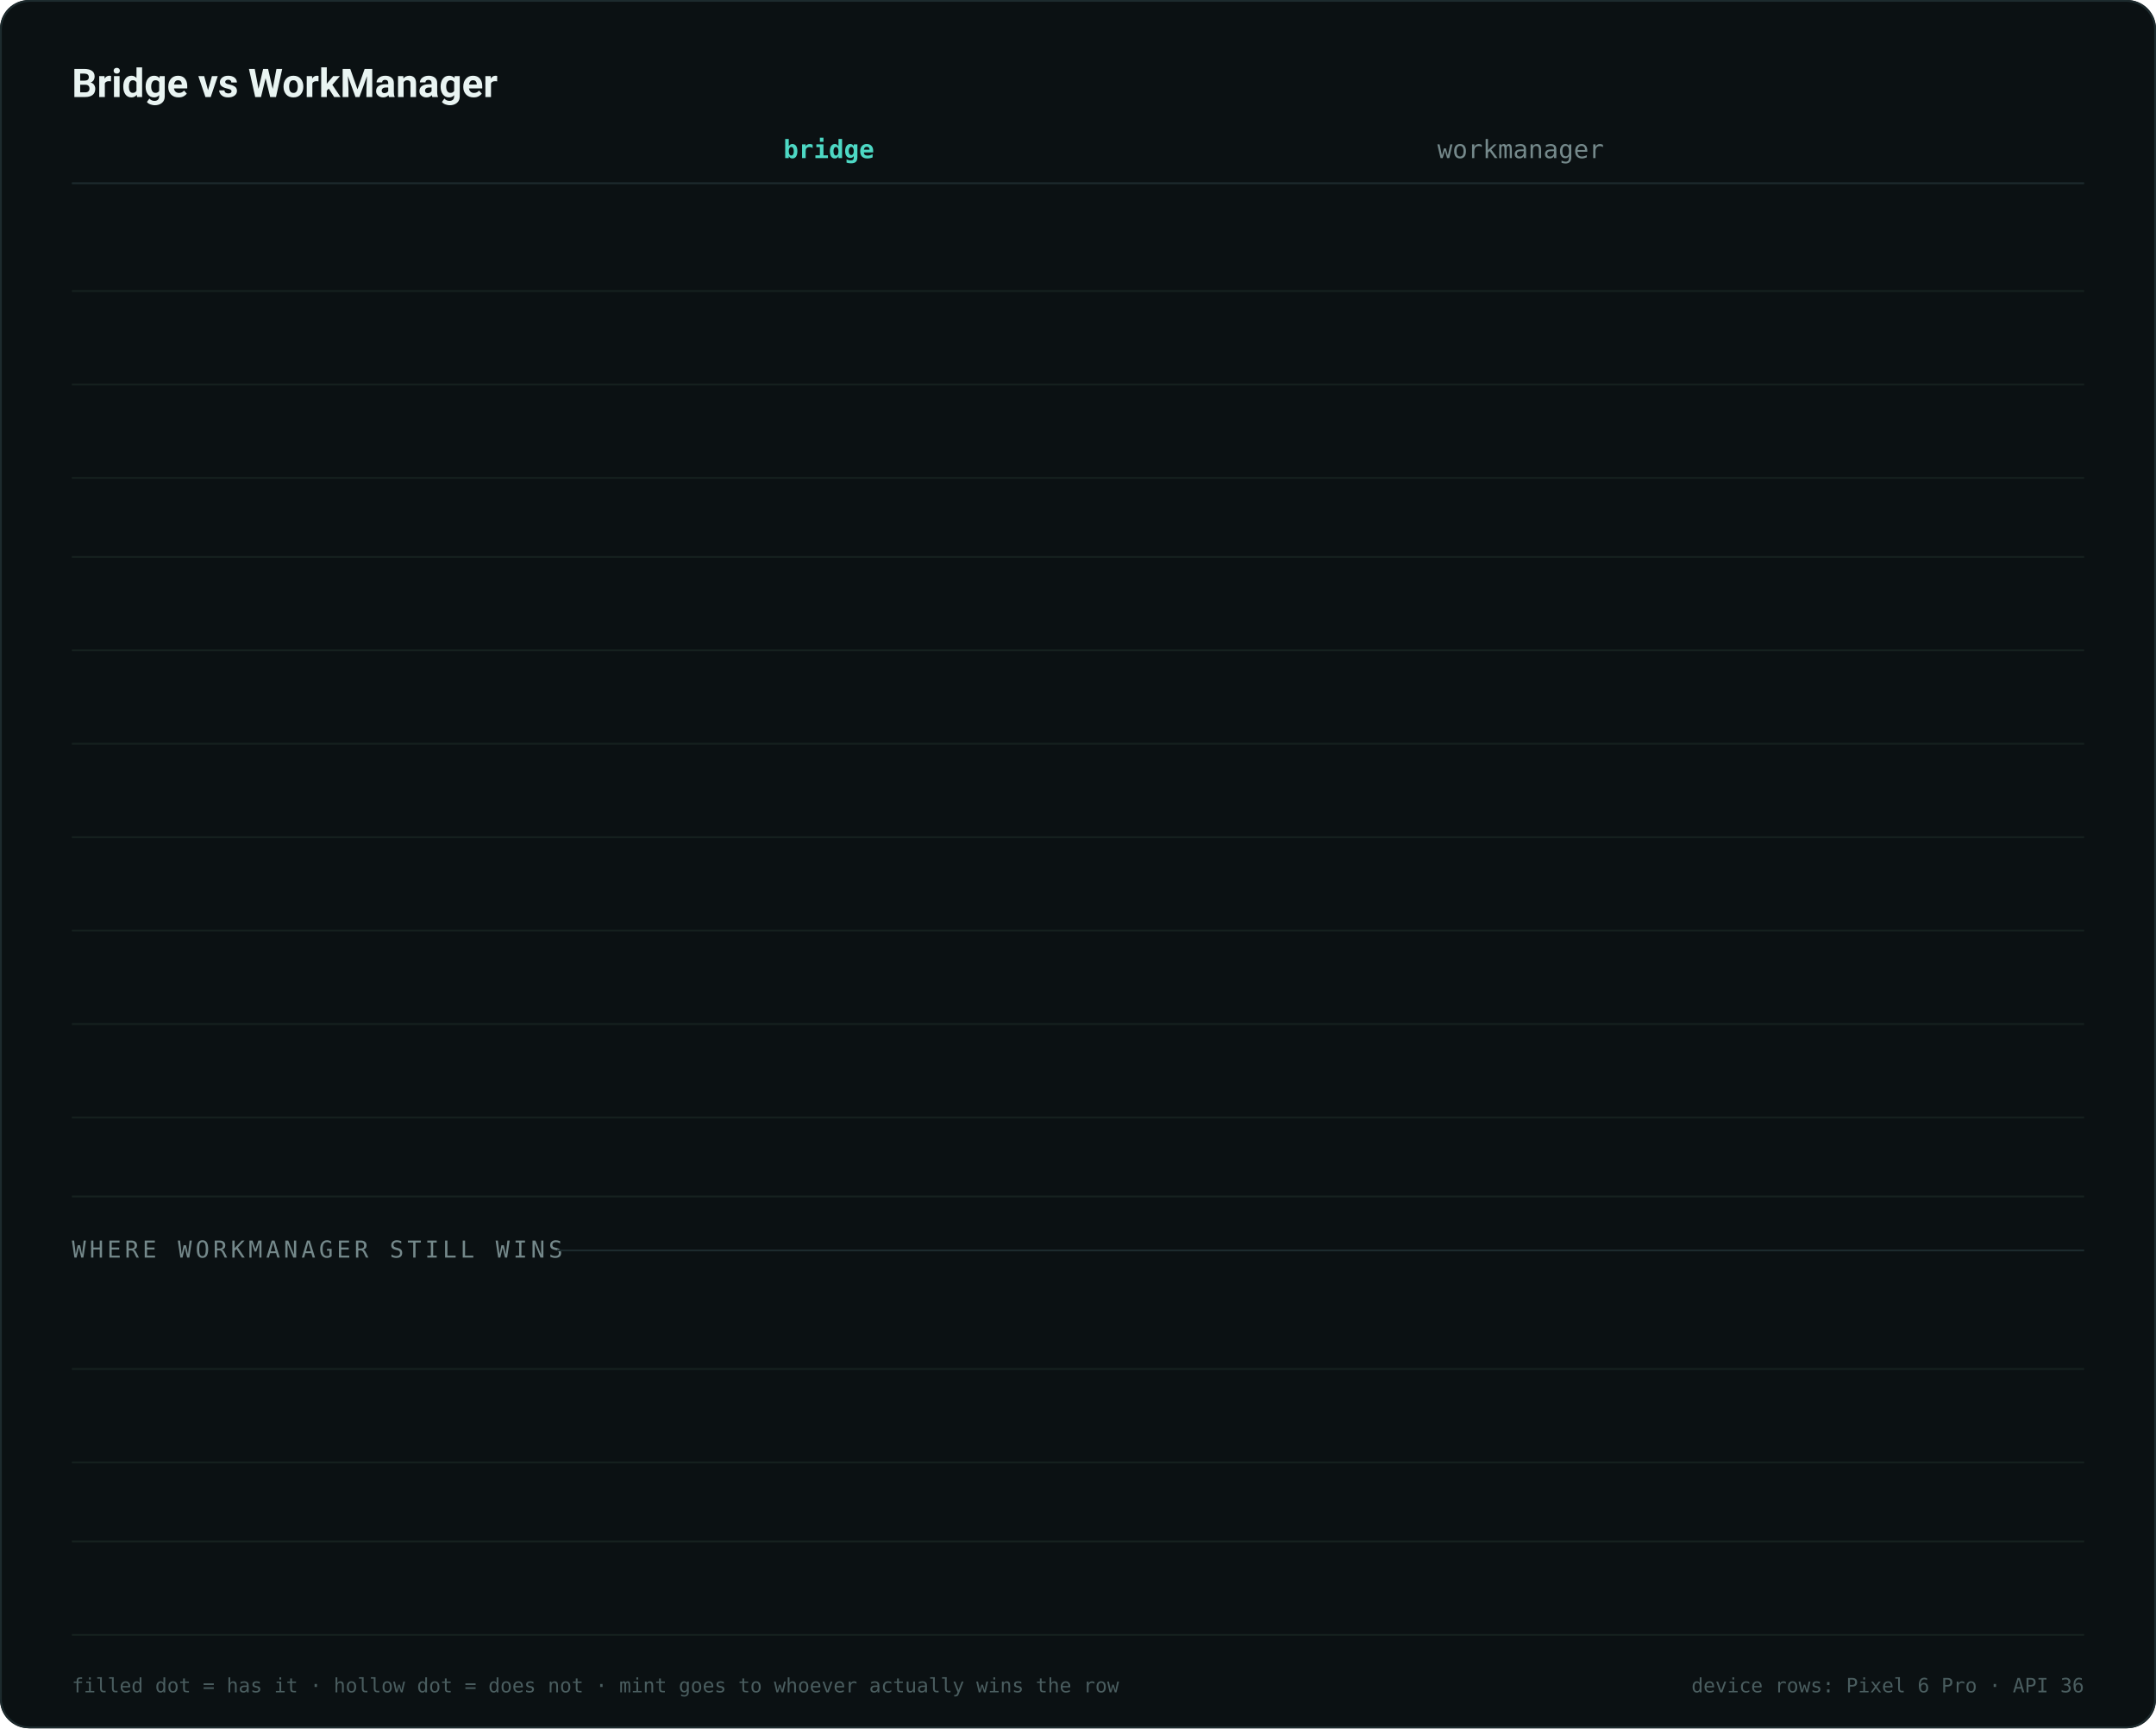
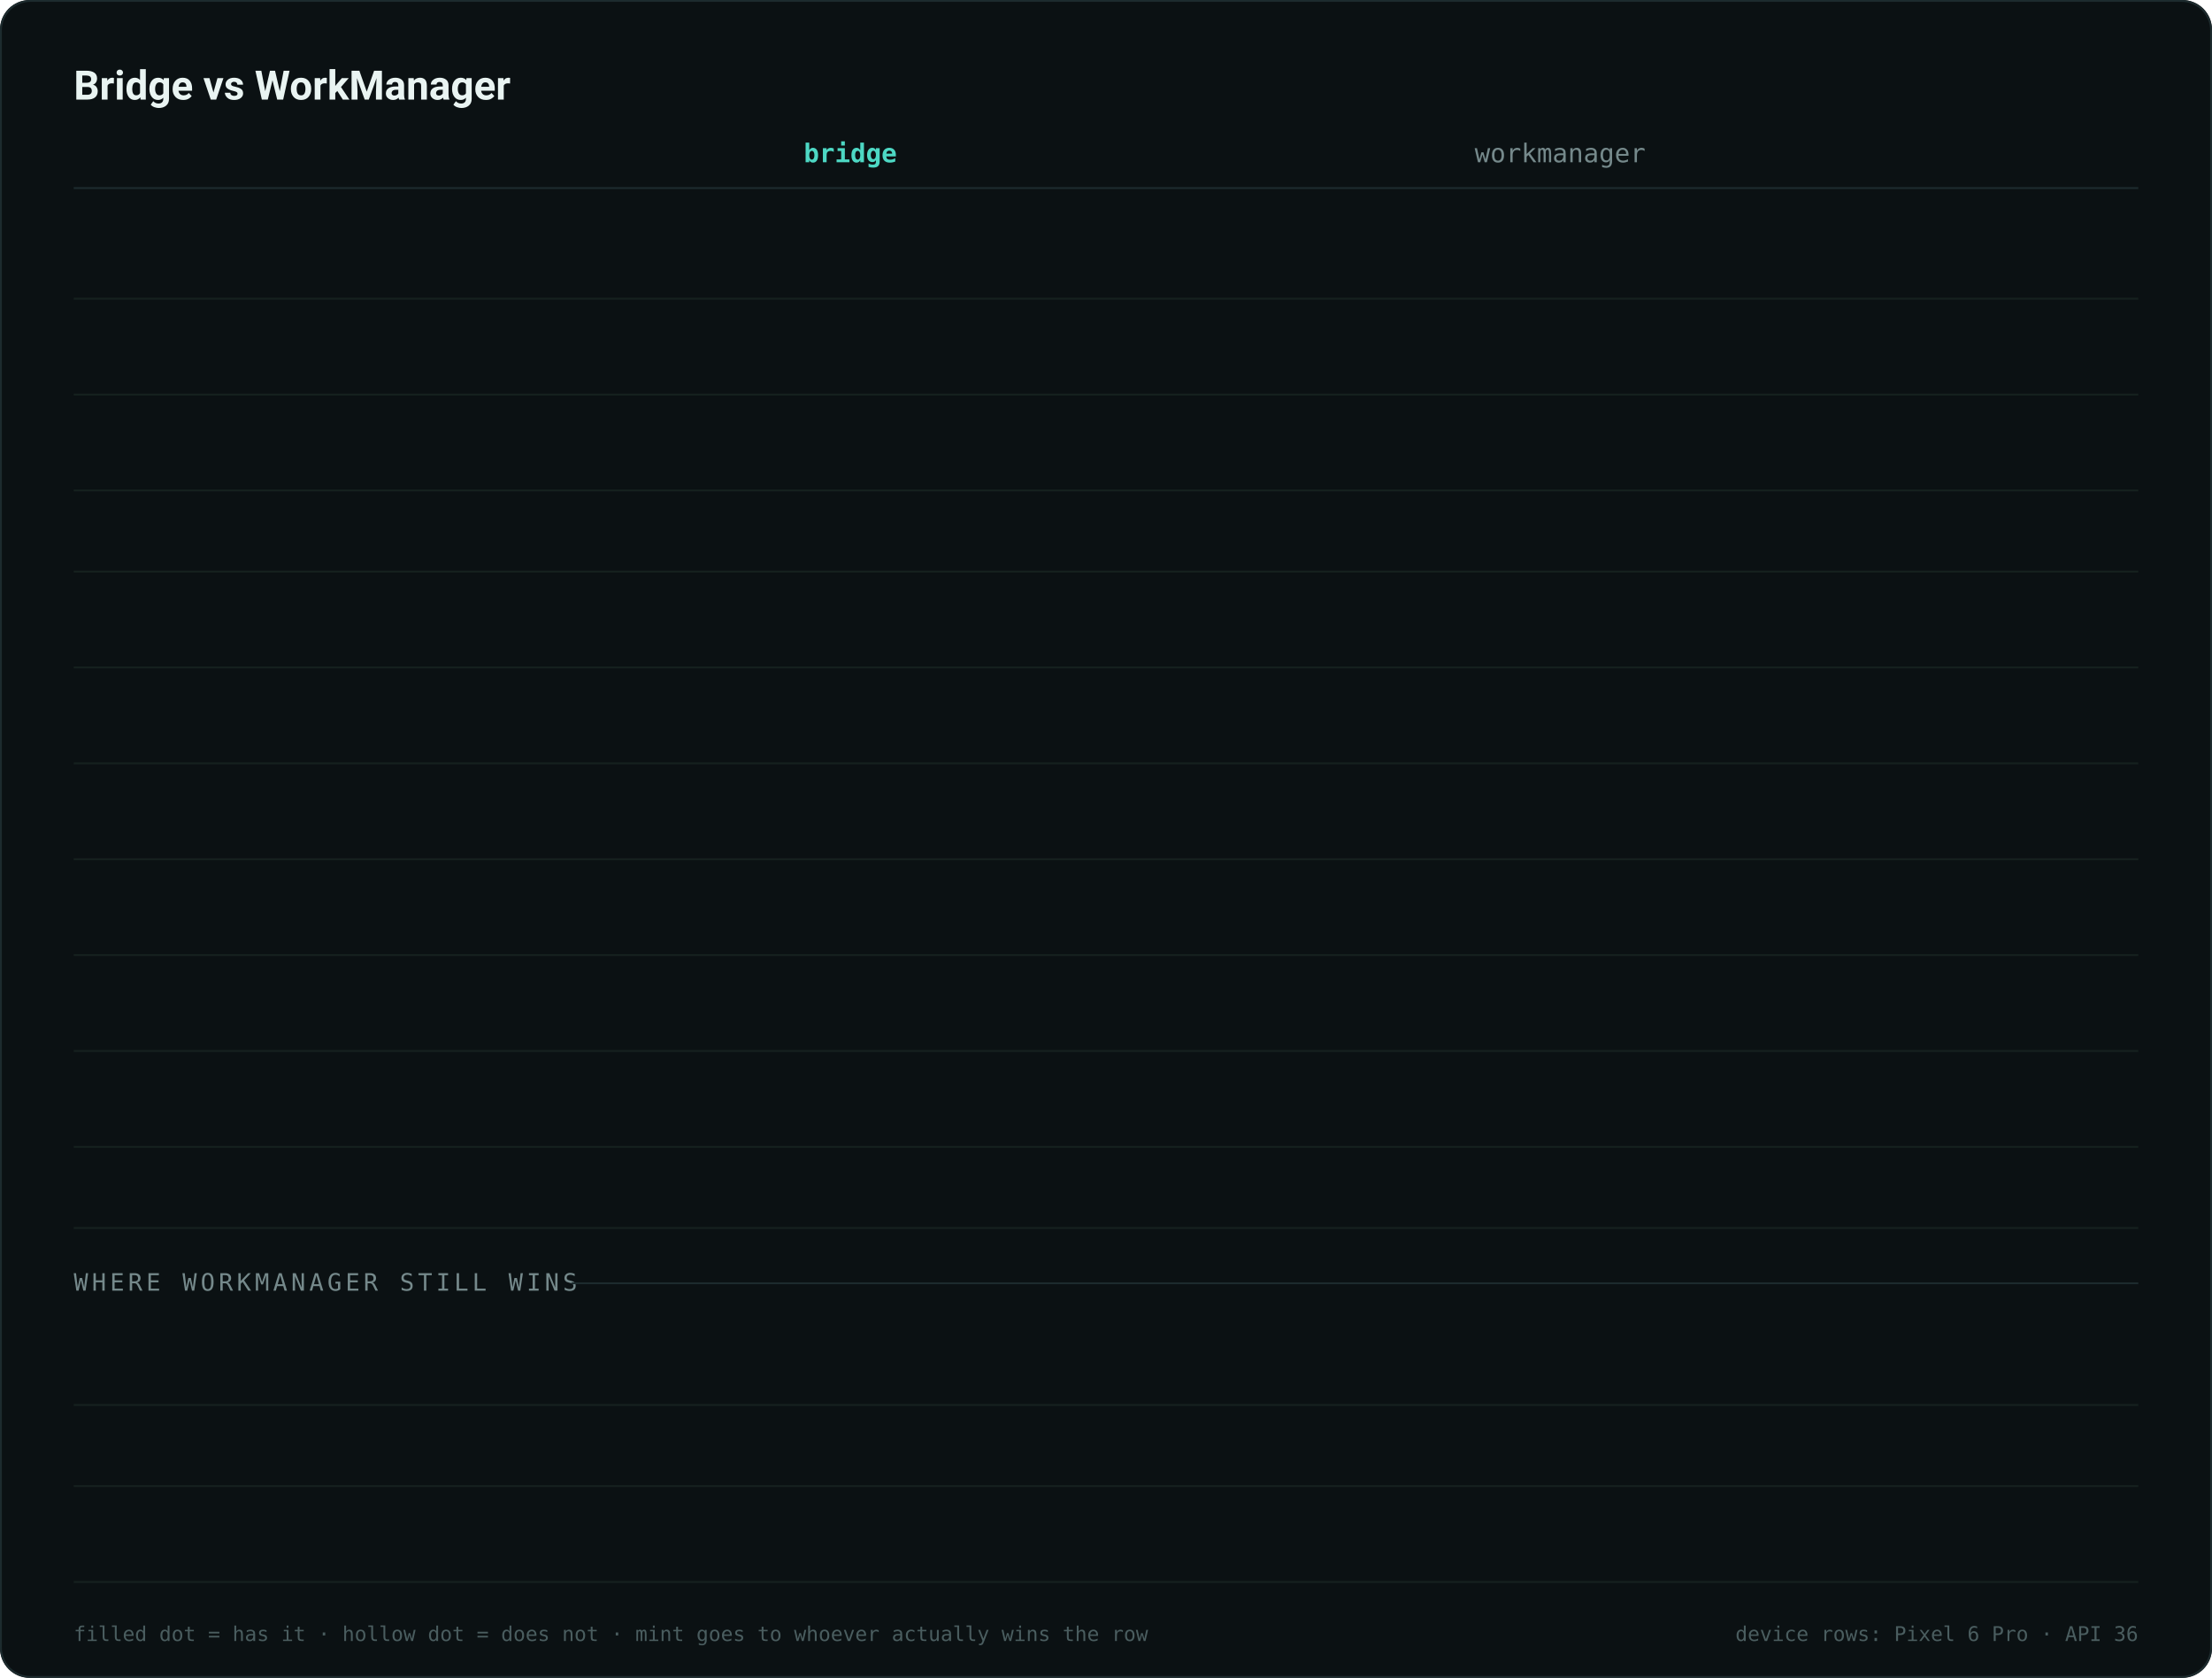
- <svg xmlns="http://www.w3.org/2000/svg" width="1200" height="962" viewBox="0 0 1200 962" role="img" aria-label="Bridge vs WorkManager scorecard: bridge leads on resumption, explanation, durable coroutines, chains, forensics, cost, deadlines, quota and doze strategy; WorkManager still wins on OEM maturity, Data payloads/tags/observers, multi-branch chains and ecosystem">
-   <rect x="0" y="0" width="1200" height="962" rx="16" fill="#0B1113" />
-   <rect x="0.5" y="0.5" width="1199" height="961" rx="16" fill="none" stroke="#1D2B2E" stroke-width="1" />
+ <svg xmlns="http://www.w3.org/2000/svg" width="1200" height="910" viewBox="0 0 1200 910" role="img" aria-label="Bridge vs WorkManager scorecard: bridge leads on resumption, explanation, durable coroutines, chains, forensics, cost, deadlines, quota and doze strategy; WorkManager still wins on Data payloads/tags/observers, multi-branch chains and ecosystem">
+   <rect x="0" y="0" width="1200" height="910" rx="16" fill="#0B1113" />
+   <rect x="0.5" y="0.5" width="1199" height="909" rx="16" fill="none" stroke="#1D2B2E" stroke-width="1" />
  <text x="40" y="54" font-family="system-ui, -apple-system, 'Segoe UI', Roboto, sans-serif" font-size="22" font-weight="600" fill="#E9F4F2">Bridge vs WorkManager</text>
  <text x="436" y="88" font-family="ui-monospace, SFMono-Regular, Menlo, monospace" font-size="14" font-weight="700" fill="#4DD8C4">bridge</text>
  <text x="800" y="88" font-family="ui-monospace, SFMono-Regular, Menlo, monospace" font-size="14" fill="#75898B">workmanager</text>
  <line x1="40" y1="102" x2="1160" y2="102" stroke="#1D2B2E" stroke-width="1" />
  <g opacity="0">
    <animate attributeName="opacity" from="0" to="1" begin="0.00s" dur="0.45s" fill="freeze" />
    <animateTransform attributeName="transform" type="translate" from="0 8" to="0 0" begin="0.00s" dur="0.45s" fill="freeze" />
    <text x="40" y="138" font-family="system-ui, -apple-system, 'Segoe UI', Roboto, sans-serif" font-size="14" fill="#E9F4F2">Resume interrupted work at the exact chunk</text>
    <circle cx="436" cy="133" r="6" fill="#4DD8C4" />
    <text x="454" y="138" font-family="ui-monospace, SFMono-Regular, Menlo, monospace" font-size="12" fill="#4DD8C4">chunk ledger</text>
    <circle cx="800" cy="133" r="6" fill="none" stroke="#4A5D5F" stroke-width="1.5" />
    <text x="818" y="138" font-family="ui-monospace, SFMono-Regular, Menlo, monospace" font-size="12" fill="#4A5D5F">restarts from zero</text>
    <rect x="1077" y="124" width="98" height="18" rx="9" fill="none" stroke="#4DD8C4" stroke-width="1" />
    <text x="1126" y="137" font-family="ui-monospace, SFMono-Regular, Menlo, monospace" font-size="9.5" fill="#7BEFD8" text-anchor="middle">DEVICE-VERIFIED</text>
    <text x="1126" y="153" font-family="ui-monospace, SFMono-Regular, Menlo, monospace" font-size="9.5" fill="#4A5D5F" text-anchor="middle">1 vs 20 chunks</text>
    <text x="1126" y="165" font-family="ui-monospace, SFMono-Regular, Menlo, monospace" font-size="9.5" fill="#4A5D5F" text-anchor="middle">replayed</text>
  </g>
  <line x1="40" y1="162" x2="1160" y2="162" stroke="#16211F" stroke-width="1" />
  <g opacity="0">
    <animate attributeName="opacity" from="0" to="1" begin="0.09s" dur="0.45s" fill="freeze" />
    <animateTransform attributeName="transform" type="translate" from="0 8" to="0 0" begin="0.09s" dur="0.45s" fill="freeze" />
    <text x="40" y="190" font-family="system-ui, -apple-system, 'Segoe UI', Roboto, sans-serif" font-size="14" fill="#E9F4F2">Explain stalled work</text>
    <circle cx="436" cy="185" r="6" fill="#4DD8C4" />
    <text x="454" y="190" font-family="ui-monospace, SFMono-Regular, Menlo, monospace" font-size="12" fill="#4DD8C4">typed verdict + platform evidence [REPORTED]</text>
    <circle cx="800" cy="185" r="6" fill="none" stroke="#4A5D5F" stroke-width="1.5" />
    <text x="818" y="190" font-family="ui-monospace, SFMono-Regular, Menlo, monospace" font-size="12" fill="#4A5D5F">ENQUEUED — can report stale</text>
    <text x="818" y="206" font-family="ui-monospace, SFMono-Regular, Menlo, monospace" font-size="12" fill="#4A5D5F">RUNNING</text>
    <rect x="1077" y="176" width="98" height="18" rx="9" fill="none" stroke="#4DD8C4" stroke-width="1" />
    <text x="1126" y="189" font-family="ui-monospace, SFMono-Regular, Menlo, monospace" font-size="9.5" fill="#7BEFD8" text-anchor="middle">DEVICE-VERIFIED</text>
    <text x="1126" y="205" font-family="ui-monospace, SFMono-Regular, Menlo, monospace" font-size="9.5" fill="#4A5D5F" text-anchor="middle">stall scenario</text>
  </g>
  <line x1="40" y1="214" x2="1160" y2="214" stroke="#16211F" stroke-width="1" />
  <g opacity="0">
    <animate attributeName="opacity" from="0" to="1" begin="0.18s" dur="0.45s" fill="freeze" />
    <animateTransform attributeName="transform" type="translate" from="0 8" to="0 0" begin="0.18s" dur="0.45s" fill="freeze" />
    <text x="40" y="242" font-family="system-ui, -apple-system, 'Segoe UI', Roboto, sans-serif" font-size="14" fill="#E9F4F2">Durable coroutines (suspend blocks surviving</text>
    <text x="40" y="258" font-family="system-ui, -apple-system, 'Segoe UI', Roboto, sans-serif" font-size="14" fill="#E9F4F2">death)</text>
    <circle cx="436" cy="237" r="6" fill="#4DD8C4" />
    <text x="454" y="242" font-family="ui-monospace, SFMono-Regular, Menlo, monospace" font-size="12" fill="#4DD8C4">deterministic replay; journaled steps /</text>
    <text x="454" y="258" font-family="ui-monospace, SFMono-Regular, Menlo, monospace" font-size="12" fill="#4DD8C4">timers / awaits</text>
    <circle cx="800" cy="237" r="6" fill="none" stroke="#4A5D5F" stroke-width="1.5" />
    <text x="818" y="242" font-family="ui-monospace, SFMono-Regular, Menlo, monospace" font-size="12" fill="#4A5D5F">no</text>
    <rect x="1077" y="228" width="98" height="18" rx="9" fill="none" stroke="#4DD8C4" stroke-width="1" />
    <text x="1126" y="241" font-family="ui-monospace, SFMono-Regular, Menlo, monospace" font-size="9.5" fill="#7BEFD8" text-anchor="middle">DEVICE-VERIFIED</text>
    <text x="1126" y="257" font-family="ui-monospace, SFMono-Regular, Menlo, monospace" font-size="9.5" fill="#4A5D5F" text-anchor="middle">force-stop mid-delay</text>
  </g>
  <line x1="40" y1="266" x2="1160" y2="266" stroke="#16211F" stroke-width="1" />
  <g opacity="0">
    <animate attributeName="opacity" from="0" to="1" begin="0.27s" dur="0.45s" fill="freeze" />
    <animateTransform attributeName="transform" type="translate" from="0 8" to="0 0" begin="0.27s" dur="0.45s" fill="freeze" />
    <text x="40" y="294" font-family="system-ui, -apple-system, 'Segoe UI', Roboto, sans-serif" font-size="14" fill="#E9F4F2">Chains resume at the failed link</text>
    <circle cx="436" cy="289" r="6" fill="#4DD8C4" />
    <text x="454" y="294" font-family="ui-monospace, SFMono-Regular, Menlo, monospace" font-size="12" fill="#4DD8C4">links compile to chunks</text>
    <circle cx="800" cy="289" r="6" fill="none" stroke="#4A5D5F" stroke-width="1.5" />
    <text x="818" y="294" font-family="ui-monospace, SFMono-Regular, Menlo, monospace" font-size="12" fill="#4A5D5F">chain restarts</text>
    <text x="1126" y="294" font-family="ui-monospace, SFMono-Regular, Menlo, monospace" font-size="10.5" fill="#4A5D5F" text-anchor="middle">verified in</text>
    <text x="1126" y="308" font-family="ui-monospace, SFMono-Regular, Menlo, monospace" font-size="10.5" fill="#4A5D5F" text-anchor="middle">instrumented suite</text>
  </g>
  <line x1="40" y1="310" x2="1160" y2="310" stroke="#16211F" stroke-width="1" />
  <g opacity="0">
    <animate attributeName="opacity" from="0" to="1" begin="0.36s" dur="0.45s" fill="freeze" />
    <animateTransform attributeName="transform" type="translate" from="0 8" to="0 0" begin="0.36s" dur="0.45s" fill="freeze" />
    <text x="40" y="338" font-family="system-ui, -apple-system, 'Segoe UI', Roboto, sans-serif" font-size="14" fill="#E9F4F2">Per-run history with death forensics</text>
    <circle cx="436" cy="333" r="6" fill="#4DD8C4" />
    <text x="454" y="338" font-family="ui-monospace, SFMono-Regular, Menlo, monospace" font-size="12" fill="#4DD8C4">ledger(): ApplicationExitInfo, device</text>
    <text x="454" y="354" font-family="ui-monospace, SFMono-Regular, Menlo, monospace" font-size="12" fill="#4DD8C4">context, cost</text>
    <circle cx="800" cy="333" r="6" fill="none" stroke="#4A5D5F" stroke-width="1.5" />
    <text x="818" y="338" font-family="ui-monospace, SFMono-Regular, Menlo, monospace" font-size="12" fill="#4A5D5F">none — keeps no run history</text>
  </g>
  <line x1="40" y1="362" x2="1160" y2="362" stroke="#16211F" stroke-width="1" />
  <g opacity="0">
    <animate attributeName="opacity" from="0" to="1" begin="0.45s" dur="0.45s" fill="freeze" />
    <animateTransform attributeName="transform" type="translate" from="0 8" to="0 0" begin="0.45s" dur="0.45s" fill="freeze" />
    <text x="40" y="390" font-family="system-ui, -apple-system, 'Segoe UI', Roboto, sans-serif" font-size="14" fill="#E9F4F2">Measured per-run cost</text>
    <circle cx="436" cy="385" r="6" fill="#4DD8C4" />
    <text x="454" y="390" font-family="ui-monospace, SFMono-Regular, Menlo, monospace" font-size="12" fill="#4DD8C4">HealthStats deltas; flags “expensive work</text>
    <text x="454" y="406" font-family="ui-monospace, SFMono-Regular, Menlo, monospace" font-size="12" fill="#4DD8C4">declared unimportant”</text>
    <circle cx="800" cy="385" r="6" fill="none" stroke="#4A5D5F" stroke-width="1.5" />
    <text x="818" y="390" font-family="ui-monospace, SFMono-Regular, Menlo, monospace" font-size="12" fill="#4A5D5F">none</text>
  </g>
  <line x1="40" y1="414" x2="1160" y2="414" stroke="#16211F" stroke-width="1" />
  <g opacity="0">
    <animate attributeName="opacity" from="0" to="1" begin="0.54s" dur="0.45s" fill="freeze" />
    <animateTransform attributeName="transform" type="translate" from="0 8" to="0 0" begin="0.54s" dur="0.45s" fill="freeze" />
    <text x="40" y="442" font-family="system-ui, -apple-system, 'Segoe UI', Roboto, sans-serif" font-size="14" fill="#E9F4F2">Deadline escalation</text>
    <circle cx="436" cy="437" r="6" fill="#4DD8C4" />
    <text x="454" y="442" font-family="ui-monospace, SFMono-Regular, Menlo, monospace" font-size="12" fill="#4DD8C4">mustCompleteBy: DEFAULT → EXPEDITED →</text>
    <text x="454" y="458" font-family="ui-monospace, SFMono-Regular, Menlo, monospace" font-size="12" fill="#4DD8C4">while-idle alarm, each step journaled</text>
    <circle cx="800" cy="437" r="6" fill="none" stroke="#4A5D5F" stroke-width="1.5" />
    <text x="818" y="442" font-family="ui-monospace, SFMono-Regular, Menlo, monospace" font-size="12" fill="#4A5D5F">expedited flag only</text>
  </g>
  <line x1="40" y1="466" x2="1160" y2="466" stroke="#16211F" stroke-width="1" />
  <g opacity="0">
    <animate attributeName="opacity" from="0" to="1" begin="0.63s" dur="0.45s" fill="freeze" />
    <animateTransform attributeName="transform" type="translate" from="0 8" to="0 0" begin="0.63s" dur="0.45s" fill="freeze" />
    <text x="40" y="494" font-family="system-ui, -apple-system, 'Segoe UI', Roboto, sans-serif" font-size="14" fill="#E9F4F2">Importance-aware quota budgeting</text>
    <circle cx="436" cy="489" r="6" fill="#4DD8C4" />
    <text x="454" y="494" font-family="ui-monospace, SFMono-Regular, Menlo, monospace" font-size="12" fill="#4DD8C4">LOW/MIN sheds explicitly in demoted buckets,</text>
    <text x="454" y="510" font-family="ui-monospace, SFMono-Regular, Menlo, monospace" font-size="12" fill="#4DD8C4">never silently</text>
    <circle cx="800" cy="489" r="6" fill="none" stroke="#4A5D5F" stroke-width="1.5" />
    <text x="818" y="494" font-family="ui-monospace, SFMono-Regular, Menlo, monospace" font-size="12" fill="#4A5D5F">silent platform deferral</text>
  </g>
  <line x1="40" y1="518" x2="1160" y2="518" stroke="#16211F" stroke-width="1" />
  <g opacity="0">
    <animate attributeName="opacity" from="0" to="1" begin="0.72s" dur="0.45s" fill="freeze" />
    <animateTransform attributeName="transform" type="translate" from="0 8" to="0 0" begin="0.72s" dur="0.45s" fill="freeze" />
    <text x="40" y="546" font-family="system-ui, -apple-system, 'Segoe UI', Roboto, sans-serif" font-size="14" fill="#E9F4F2">Doze strategy</text>
    <circle cx="436" cy="541" r="6" fill="#4DD8C4" />
    <text x="454" y="546" font-family="ui-monospace, SFMono-Regular, Menlo, monospace" font-size="12" fill="#4DD8C4">maintenance-window burst-drain, doze-exit</text>
    <text x="454" y="562" font-family="ui-monospace, SFMono-Regular, Menlo, monospace" font-size="12" fill="#4DD8C4">freshness dispatch, rhythm prediction</text>
    <circle cx="800" cy="541" r="6" fill="none" stroke="#4A5D5F" stroke-width="1.5" />
    <text x="818" y="546" font-family="ui-monospace, SFMono-Regular, Menlo, monospace" font-size="12" fill="#4A5D5F">platform default</text>
  </g>
  <line x1="40" y1="570" x2="1160" y2="570" stroke="#16211F" stroke-width="1" />
  <g opacity="0">
    <animate attributeName="opacity" from="0" to="1" begin="0.81s" dur="0.45s" fill="freeze" />
    <animateTransform attributeName="transform" type="translate" from="0 8" to="0 0" begin="0.81s" dur="0.45s" fill="freeze" />
    <text x="40" y="598" font-family="system-ui, -apple-system, 'Segoe UI', Roboto, sans-serif" font-size="14" fill="#E9F4F2">Constraints</text>
    <circle cx="436" cy="593" r="6" fill="#4DD8C4" />
    <text x="454" y="598" font-family="ui-monospace, SFMono-Regular, Menlo, monospace" font-size="12" fill="#4DD8C4">charging, network/unmetered,</text>
    <text x="454" y="614" font-family="ui-monospace, SFMono-Regular, Menlo, monospace" font-size="12" fill="#4DD8C4">battery/storage-not-low, device-idle</text>
    <circle cx="800" cy="593" r="6" fill="#4DD8C4" />
    <text x="818" y="598" font-family="ui-monospace, SFMono-Regular, Menlo, monospace" font-size="12" fill="#4DD8C4">same, plus content-URI</text>
    <text x="818" y="614" font-family="ui-monospace, SFMono-Regular, Menlo, monospace" font-size="12" fill="#4DD8C4">triggers</text>
  </g>
  <line x1="40" y1="622" x2="1160" y2="622" stroke="#16211F" stroke-width="1" />
  <g opacity="0">
    <animate attributeName="opacity" from="0" to="1" begin="0.90s" dur="0.45s" fill="freeze" />
    <animateTransform attributeName="transform" type="translate" from="0 8" to="0 0" begin="0.90s" dur="0.45s" fill="freeze" />
    <text x="40" y="650" font-family="system-ui, -apple-system, 'Segoe UI', Roboto, sans-serif" font-size="14" fill="#E9F4F2">Periodic + initial delay</text>
    <circle cx="436" cy="645" r="6" fill="#4DD8C4" />
    <text x="454" y="650" font-family="ui-monospace, SFMono-Regular, Menlo, monospace" font-size="12" fill="#4DD8C4">journaled generations / exact-path latency</text>
    <circle cx="800" cy="645" r="6" fill="#4DD8C4" />
    <text x="818" y="650" font-family="ui-monospace, SFMono-Regular, Menlo, monospace" font-size="12" fill="#4DD8C4">yes</text>
  </g>
  <line x1="40" y1="666" x2="1160" y2="666" stroke="#16211F" stroke-width="1" />
  <text x="40" y="700" font-family="ui-monospace, SFMono-Regular, Menlo, monospace" font-size="13" fill="#75898B" letter-spacing="2">WHERE WORKMANAGER STILL WINS</text>
  <line x1="310" y1="696" x2="1160" y2="696" stroke="#1D2B2E" stroke-width="1" />
  <g opacity="0">
    <animate attributeName="opacity" from="0" to="1" begin="0.99s" dur="0.45s" fill="freeze" />
    <animateTransform attributeName="transform" type="translate" from="0 8" to="0 0" begin="0.99s" dur="0.45s" fill="freeze" />
-     <text x="40" y="738" font-family="system-ui, -apple-system, 'Segoe UI', Roboto, sans-serif" font-size="14" fill="#E9F4F2">OEM maturity</text>
+     <text x="40" y="738" font-family="system-ui, -apple-system, 'Segoe UI', Roboto, sans-serif" font-size="14" fill="#E9F4F2">Data payloads, tags, observers</text>
+     <text x="40" y="754" font-family="system-ui, -apple-system, 'Segoe UI', Roboto, sans-serif" font-size="14" fill="#E9F4F2">(LiveData/Flow), content-URI triggers</text>
    <circle cx="436" cy="733" r="6" fill="none" stroke="#4A5D5F" stroke-width="1.5" />
-     <text x="454" y="738" font-family="ui-monospace, SFMono-Regular, Menlo, monospace" font-size="12" fill="#4A5D5F">one device of hardware evidence</text>
+     <text x="454" y="738" font-family="ui-monospace, SFMono-Regular, Menlo, monospace" font-size="12" fill="#4A5D5F">not yet</text>
    <circle cx="800" cy="733" r="6" fill="#4DD8C4" />
-     <text x="818" y="738" font-family="ui-monospace, SFMono-Regular, Menlo, monospace" font-size="12" fill="#4DD8C4">a decade across every OEM's</text>
-     <text x="818" y="754" font-family="ui-monospace, SFMono-Regular, Menlo, monospace" font-size="12" fill="#4DD8C4">process killer</text>
-     <text x="1126" y="738" font-family="ui-monospace, SFMono-Regular, Menlo, monospace" font-size="10.5" fill="#4A5D5F" text-anchor="middle">honest gap</text>
+     <text x="818" y="738" font-family="ui-monospace, SFMono-Regular, Menlo, monospace" font-size="12" fill="#4DD8C4">yes</text>
+     <text x="1126" y="738" font-family="ui-monospace, SFMono-Regular, Menlo, monospace" font-size="10.5" fill="#4A5D5F" text-anchor="middle">roadmap</text>
  </g>
  <line x1="40" y1="762" x2="1160" y2="762" stroke="#16211F" stroke-width="1" />
  <g opacity="0">
    <animate attributeName="opacity" from="0" to="1" begin="1.08s" dur="0.45s" fill="freeze" />
    <animateTransform attributeName="transform" type="translate" from="0 8" to="0 0" begin="1.08s" dur="0.45s" fill="freeze" />
-     <text x="40" y="790" font-family="system-ui, -apple-system, 'Segoe UI', Roboto, sans-serif" font-size="14" fill="#E9F4F2">Data payloads, tags, observers</text>
-     <text x="40" y="806" font-family="system-ui, -apple-system, 'Segoe UI', Roboto, sans-serif" font-size="14" fill="#E9F4F2">(LiveData/Flow), content-URI triggers</text>
+     <text x="40" y="790" font-family="system-ui, -apple-system, 'Segoe UI', Roboto, sans-serif" font-size="14" fill="#E9F4F2">Multi-branch chains</text>
    <circle cx="436" cy="785" r="6" fill="none" stroke="#4A5D5F" stroke-width="1.5" />
-     <text x="454" y="790" font-family="ui-monospace, SFMono-Regular, Menlo, monospace" font-size="12" fill="#4A5D5F">not yet</text>
+     <text x="454" y="790" font-family="ui-monospace, SFMono-Regular, Menlo, monospace" font-size="12" fill="#4A5D5F">sequential only</text>
    <circle cx="800" cy="785" r="6" fill="#4DD8C4" />
    <text x="818" y="790" font-family="ui-monospace, SFMono-Regular, Menlo, monospace" font-size="12" fill="#4DD8C4">yes</text>
    <text x="1126" y="790" font-family="ui-monospace, SFMono-Regular, Menlo, monospace" font-size="10.5" fill="#4A5D5F" text-anchor="middle">roadmap</text>
  </g>
-   <line x1="40" y1="814" x2="1160" y2="814" stroke="#16211F" stroke-width="1" />
+   <line x1="40" y1="806" x2="1160" y2="806" stroke="#16211F" stroke-width="1" />
  <g opacity="0">
    <animate attributeName="opacity" from="0" to="1" begin="1.17s" dur="0.45s" fill="freeze" />
    <animateTransform attributeName="transform" type="translate" from="0 8" to="0 0" begin="1.17s" dur="0.45s" fill="freeze" />
-     <text x="40" y="842" font-family="system-ui, -apple-system, 'Segoe UI', Roboto, sans-serif" font-size="14" fill="#E9F4F2">Multi-branch chains</text>
-     <circle cx="436" cy="837" r="6" fill="none" stroke="#4A5D5F" stroke-width="1.5" />
-     <text x="454" y="842" font-family="ui-monospace, SFMono-Regular, Menlo, monospace" font-size="12" fill="#4A5D5F">sequential only</text>
-     <circle cx="800" cy="837" r="6" fill="#4DD8C4" />
-     <text x="818" y="842" font-family="ui-monospace, SFMono-Regular, Menlo, monospace" font-size="12" fill="#4DD8C4">yes</text>
-     <text x="1126" y="842" font-family="ui-monospace, SFMono-Regular, Menlo, monospace" font-size="10.5" fill="#4A5D5F" text-anchor="middle">roadmap</text>
+     <text x="40" y="834" font-family="system-ui, -apple-system, 'Segoe UI', Roboto, sans-serif" font-size="14" fill="#E9F4F2">Ecosystem (Hilt integration, docs, Stack</text>
+     <text x="40" y="850" font-family="system-ui, -apple-system, 'Segoe UI', Roboto, sans-serif" font-size="14" fill="#E9F4F2">Overflow mass)</text>
+     <circle cx="436" cy="829" r="6" fill="none" stroke="#4A5D5F" stroke-width="1.5" />
+     <text x="454" y="834" font-family="ui-monospace, SFMono-Regular, Menlo, monospace" font-size="12" fill="#4A5D5F">new</text>
+     <circle cx="800" cy="829" r="6" fill="#4DD8C4" />
+     <text x="818" y="834" font-family="ui-monospace, SFMono-Regular, Menlo, monospace" font-size="12" fill="#4DD8C4">vast</text>
  </g>
  <line x1="40" y1="858" x2="1160" y2="858" stroke="#16211F" stroke-width="1" />
-   <g opacity="0">
-     <animate attributeName="opacity" from="0" to="1" begin="1.26s" dur="0.45s" fill="freeze" />
-     <animateTransform attributeName="transform" type="translate" from="0 8" to="0 0" begin="1.26s" dur="0.45s" fill="freeze" />
-     <text x="40" y="886" font-family="system-ui, -apple-system, 'Segoe UI', Roboto, sans-serif" font-size="14" fill="#E9F4F2">Ecosystem (Hilt integration, docs, Stack</text>
-     <text x="40" y="902" font-family="system-ui, -apple-system, 'Segoe UI', Roboto, sans-serif" font-size="14" fill="#E9F4F2">Overflow mass)</text>
-     <circle cx="436" cy="881" r="6" fill="none" stroke="#4A5D5F" stroke-width="1.5" />
-     <text x="454" y="886" font-family="ui-monospace, SFMono-Regular, Menlo, monospace" font-size="12" fill="#4A5D5F">new</text>
-     <circle cx="800" cy="881" r="6" fill="#4DD8C4" />
-     <text x="818" y="886" font-family="ui-monospace, SFMono-Regular, Menlo, monospace" font-size="12" fill="#4DD8C4">vast</text>
-   </g>
-   <line x1="40" y1="910" x2="1160" y2="910" stroke="#16211F" stroke-width="1" />
-   <text x="40" y="942" font-family="ui-monospace, SFMono-Regular, Menlo, monospace" font-size="11" fill="#4A5D5F">filled dot = has it · hollow dot = does not · mint goes to whoever actually wins the row</text>
-   <text x="1160" y="942" font-family="ui-monospace, SFMono-Regular, Menlo, monospace" font-size="11" fill="#4A5D5F" text-anchor="end">device rows: Pixel 6 Pro · API 36</text>
+   <text x="40" y="890" font-family="ui-monospace, SFMono-Regular, Menlo, monospace" font-size="11" fill="#4A5D5F">filled dot = has it · hollow dot = does not · mint goes to whoever actually wins the row</text>
+   <text x="1160" y="890" font-family="ui-monospace, SFMono-Regular, Menlo, monospace" font-size="11" fill="#4A5D5F" text-anchor="end">device rows: Pixel 6 Pro · API 36</text>
</svg>
